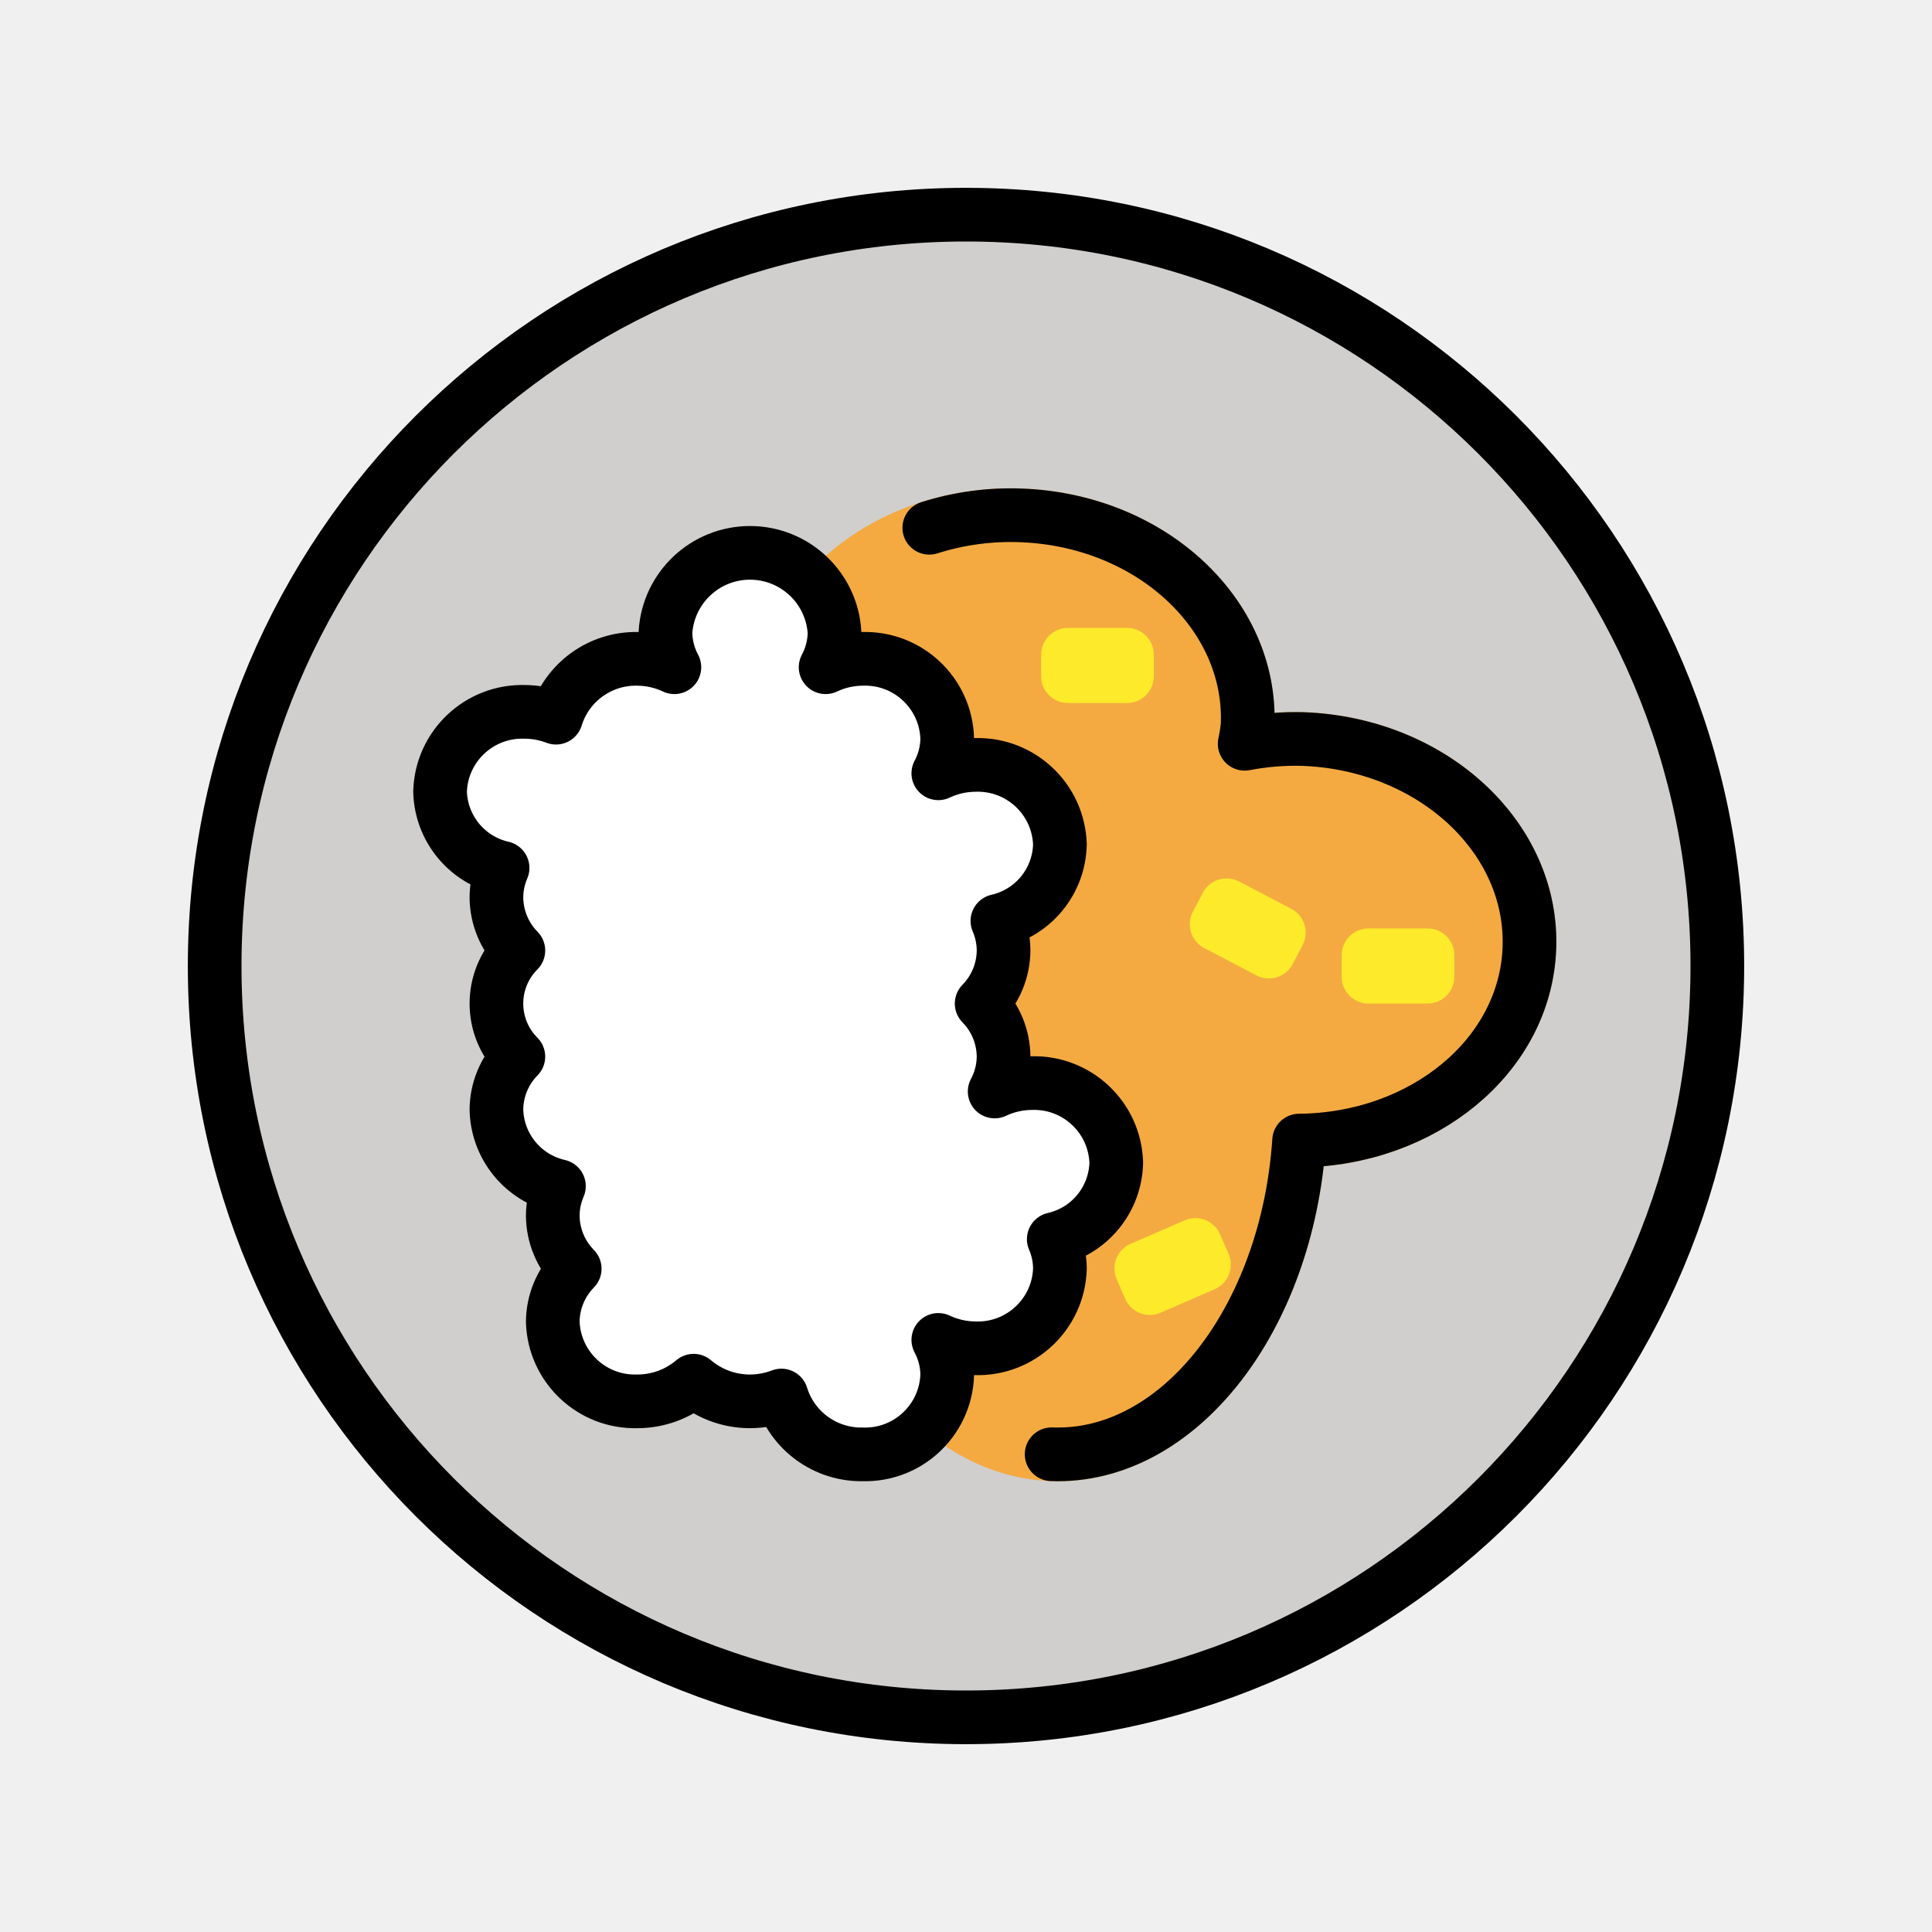
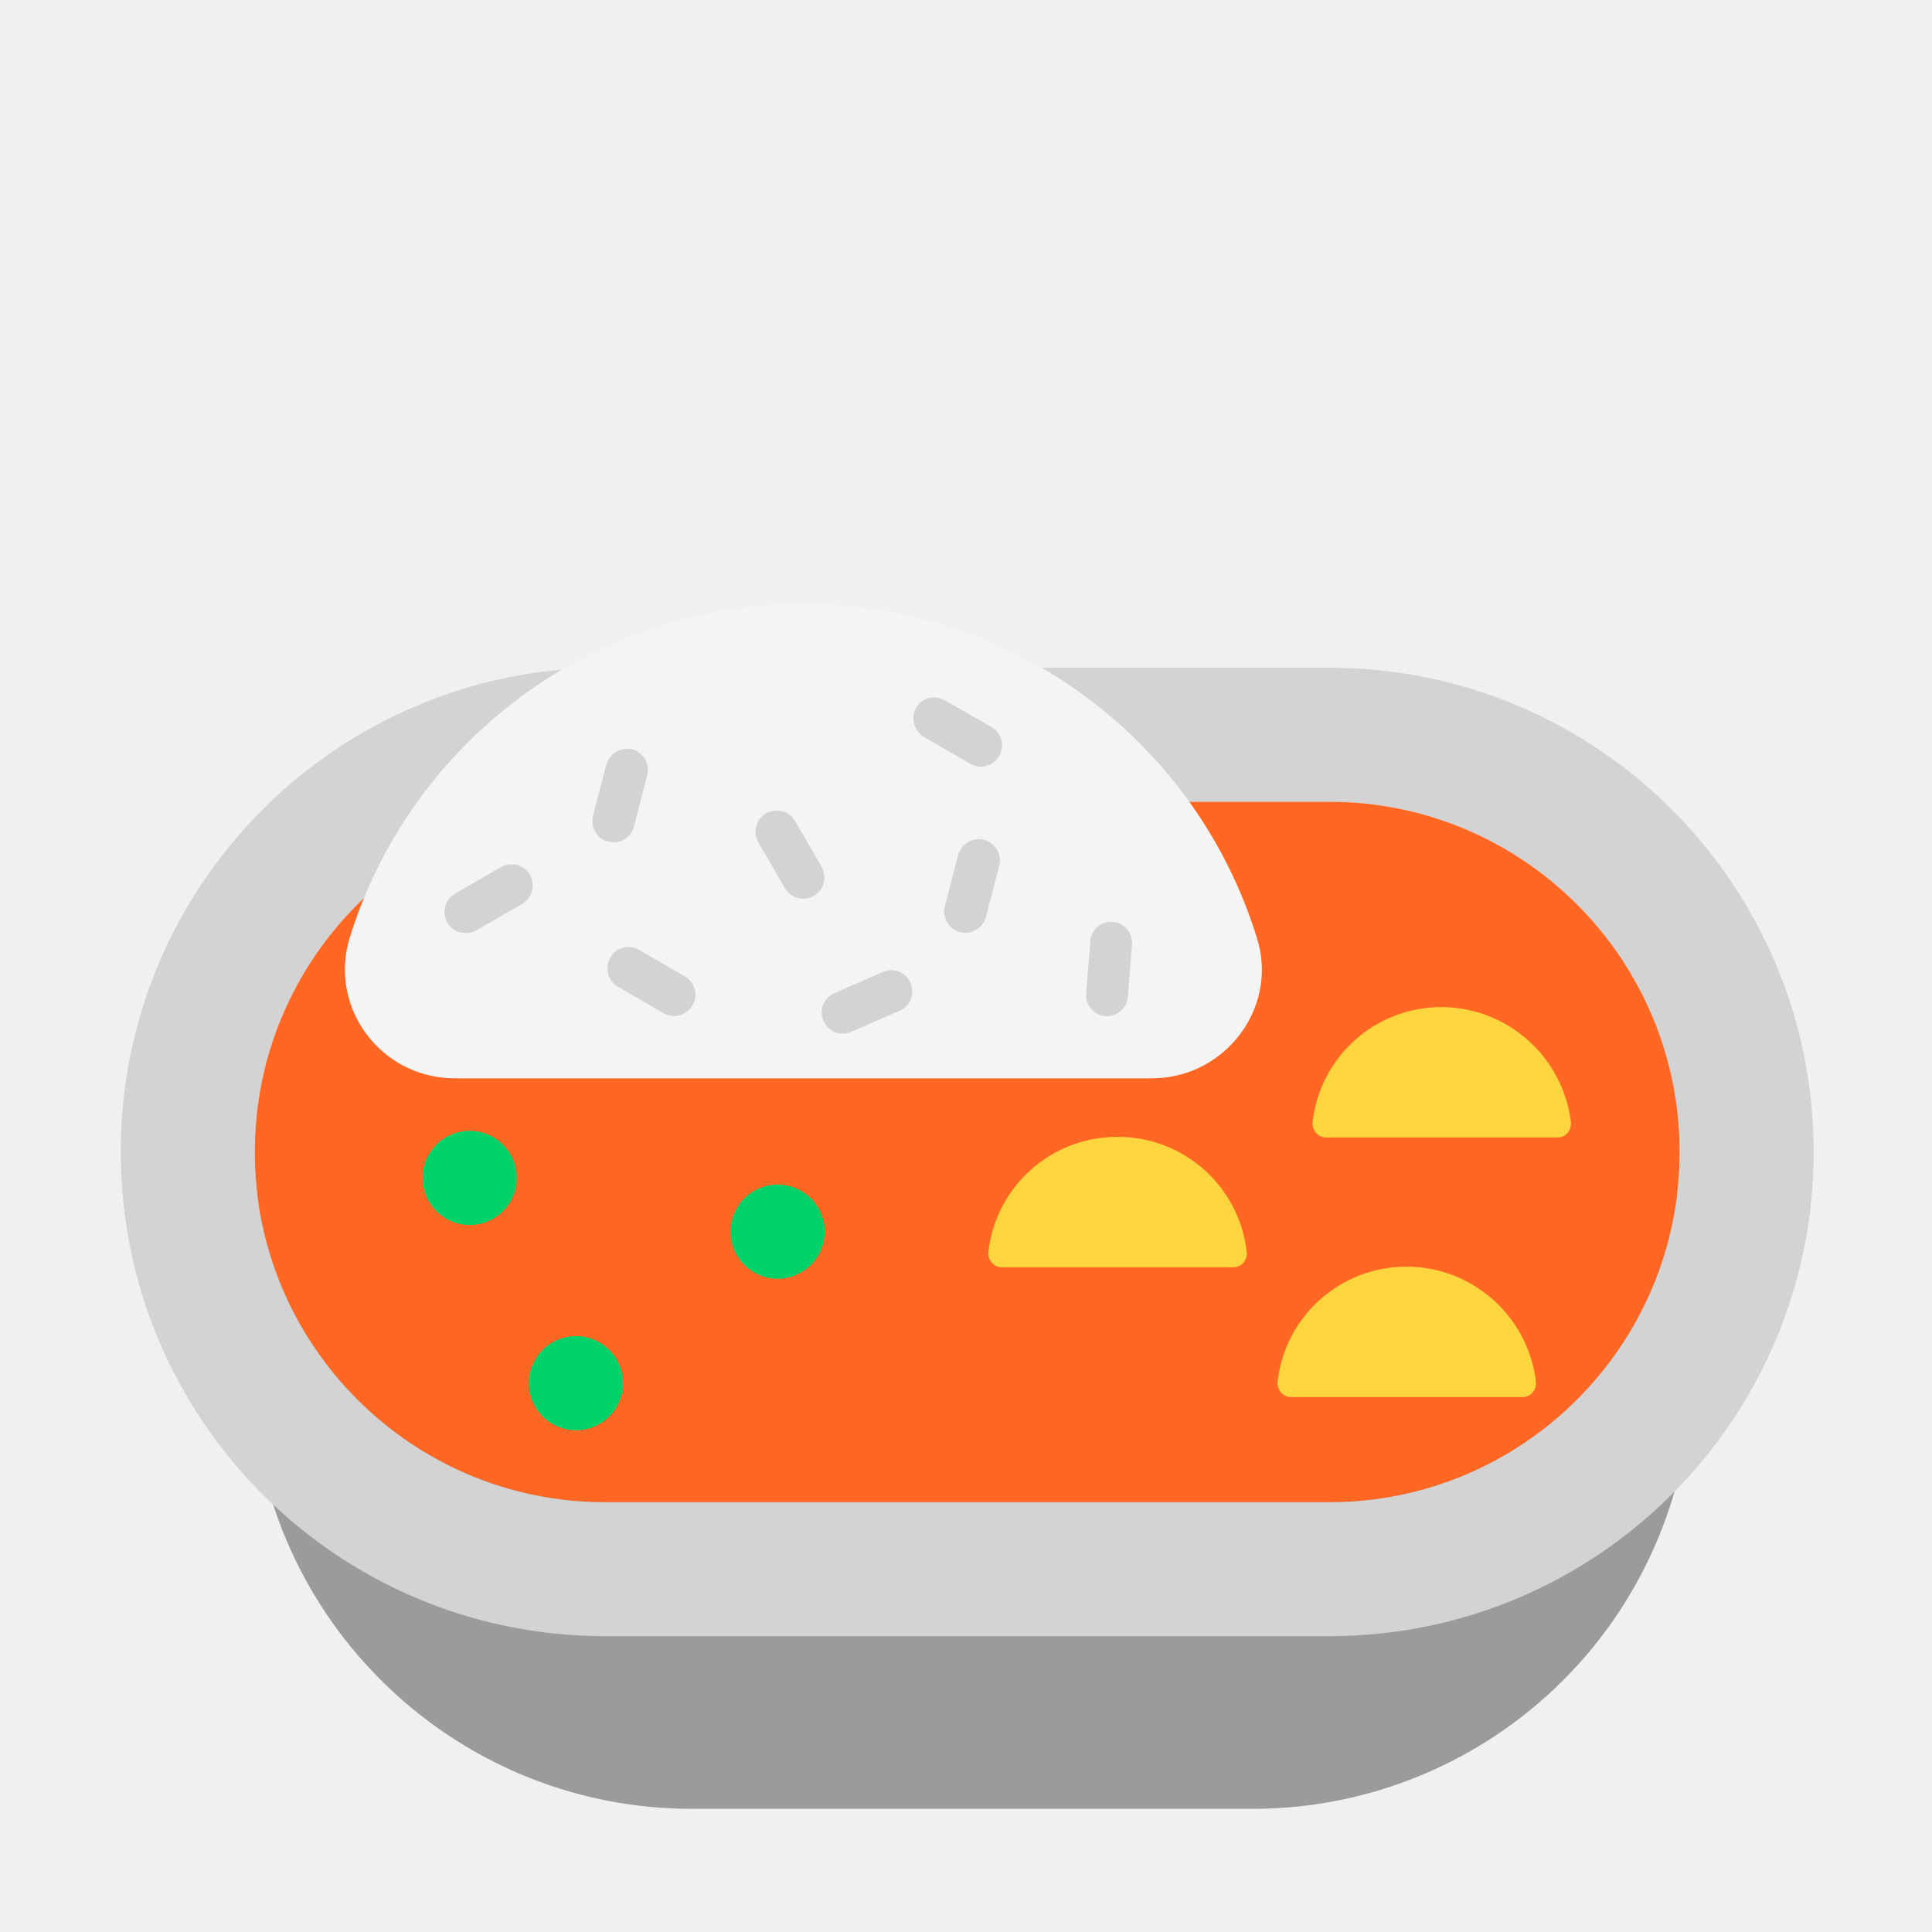
- <svg xmlns="http://www.w3.org/2000/svg" id="emoji" viewBox="0 0 72 72">
-   <g id="color">
-     <circle cx="36" cy="36" r="28" fill="#d0cfce" />
-     <path fill="#f4aa41" stroke="#f4aa41" stroke-miterlimit="10" stroke-width="2" d="M56.994,35.361c.171-4.139-3.606-7.641-8.435-7.821a10.047,10.047,0,0,0-2.175.178,6.341,6.341,0,0,0,.11-.69c.171-4.139-3.606-7.641-8.435-7.822s-8.882,3.029-9.053,7.168a7.413,7.413,0,0,0,4.503,6.822,15.84,15.84,0,0,0-2.548,8.189c-.284,6.895,3.4,12.63,8.229,12.811,4.719.176,8.774-5.02,9.223-11.69C53.028,42.464,56.83,39.362,56.994,35.361Z" />
-     <path fill="#fff" d="M41.6,43.329a3.062,3.062,0,0,0-3.15-2.965,3.275,3.275,0,0,0-1.382.313A2.794,2.794,0,0,0,37.4,39.377,2.85,2.85,0,0,0,36.583,37.4,2.85,2.85,0,0,0,37.4,35.423a2.799,2.799,0,0,0-.23-1.102A2.994,2.994,0,0,0,39.5,31.471a3.062,3.062,0,0,0-3.15-2.965,3.275,3.275,0,0,0-1.382.313,2.795,2.795,0,0,0,.332-1.301,3.062,3.062,0,0,0-3.15-2.965,3.275,3.275,0,0,0-1.382.313A2.794,2.794,0,0,0,31.1,23.565a3.156,3.156,0,0,0-6.3,0,2.794,2.794,0,0,0,.332,1.301,3.275,3.275,0,0,0-1.382-.313,3.115,3.115,0,0,0-3.029,2.193,3.306,3.306,0,0,0-1.171-.217,3.062,3.062,0,0,0-3.15,2.965,2.994,2.994,0,0,0,2.33,2.851,2.8,2.8,0,0,0-.23,1.102,2.85,2.85,0,0,0,.818,1.976,2.798,2.798,0,0,0,0,3.953A2.85,2.85,0,0,0,18.5,41.353a2.994,2.994,0,0,0,2.33,2.851,2.8,2.8,0,0,0-.23,1.102,2.85,2.85,0,0,0,.818,1.976A2.85,2.85,0,0,0,20.6,49.259a3.062,3.062,0,0,0,3.15,2.965,3.237,3.237,0,0,0,2.1-.769,3.237,3.237,0,0,0,2.1.769,3.304,3.304,0,0,0,1.171-.217A3.115,3.115,0,0,0,32.15,54.2a3.062,3.062,0,0,0,3.15-2.965,2.794,2.794,0,0,0-.332-1.301,3.275,3.275,0,0,0,1.382.313,3.062,3.062,0,0,0,3.15-2.965,2.8,2.8,0,0,0-.23-1.102A2.994,2.994,0,0,0,41.6,43.329Z" />
-     <rect x="38.8" y="23.4" rx="1" width="4.2" height="2.8" fill="#fcea2b" />
-     <rect x="44.4" y="33.2" rx="1" width="4.2" height="2.8" transform="translate(21.3601 -17.6245) rotate(27.6423)" fill="#fcea2b" />
-     <rect x="41.6" y="45.8" rx="1" width="4.2" height="2.8" transform="translate(-15.1742 21.2894) rotate(-23.4507)" fill="#fcea2b" />
-     <rect x="50" y="34.6" rx="1" width="4.2" height="2.8" fill="#fcea2b" />
-   </g>
-   <g id="line">
-     <circle cx="36" cy="36" r="28" fill="none" stroke="#000" stroke-miterlimit="10" stroke-width="2" />
-     <path fill="none" stroke="#000" stroke-linecap="round" stroke-linejoin="round" stroke-width="2" d="M41.6,43.329a3.062,3.062,0,0,0-3.15-2.965,3.275,3.275,0,0,0-1.382.313A2.794,2.794,0,0,0,37.4,39.377,2.85,2.85,0,0,0,36.583,37.4,2.85,2.85,0,0,0,37.4,35.423a2.799,2.799,0,0,0-.23-1.102A2.994,2.994,0,0,0,39.5,31.471a3.062,3.062,0,0,0-3.15-2.965,3.275,3.275,0,0,0-1.382.313,2.795,2.795,0,0,0,.332-1.301,3.062,3.062,0,0,0-3.15-2.965,3.275,3.275,0,0,0-1.382.313A2.794,2.794,0,0,0,31.1,23.565a3.156,3.156,0,0,0-6.3,0,2.794,2.794,0,0,0,.332,1.301,3.275,3.275,0,0,0-1.382-.313,3.115,3.115,0,0,0-3.029,2.193,3.306,3.306,0,0,0-1.171-.217,3.062,3.062,0,0,0-3.15,2.965,2.994,2.994,0,0,0,2.33,2.851,2.8,2.8,0,0,0-.23,1.102,2.85,2.85,0,0,0,.818,1.976,2.798,2.798,0,0,0,0,3.953A2.85,2.85,0,0,0,18.5,41.353a2.994,2.994,0,0,0,2.33,2.851,2.8,2.8,0,0,0-.23,1.102,2.85,2.85,0,0,0,.818,1.976A2.85,2.85,0,0,0,20.6,49.259a3.062,3.062,0,0,0,3.15,2.965,3.237,3.237,0,0,0,2.1-.769,3.237,3.237,0,0,0,2.1.769,3.304,3.304,0,0,0,1.171-.217A3.115,3.115,0,0,0,32.15,54.2a3.062,3.062,0,0,0,3.15-2.965,2.794,2.794,0,0,0-.332-1.301,3.275,3.275,0,0,0,1.382.313,3.062,3.062,0,0,0,3.15-2.965,2.8,2.8,0,0,0-.23-1.102A2.994,2.994,0,0,0,41.6,43.329Z" />
-     <path fill="none" stroke="#000" stroke-linecap="round" stroke-linejoin="round" stroke-width="2" d="M39.191,54.196c4.719.176,8.774-5.02,9.223-11.69,4.615-.041,8.416-3.143,8.581-7.144.171-4.139-3.606-7.641-8.435-7.821a10.047,10.047,0,0,0-2.175.178,6.341,6.341,0,0,0,.11-.69c.171-4.139-3.606-7.641-8.435-7.822a10.012,10.012,0,0,0-3.428.462" />
+ <svg xmlns="http://www.w3.org/2000/svg" width="1em" height="1em" viewBox="0 0 32 32">
+   <g fill="none">
+     <path fill="#9b9b9b" d="M20.74 29.96h-9.28c-4.02 0-7.29-3.26-7.29-7.29v-2.88h23.85v2.88a7.27 7.27 0 0 1-7.28 7.29" />
+     <path fill="#d3d3d3" d="M22.02 13.28c3.2 0 5.8 2.6 5.8 5.8s-2.6 5.8-5.8 5.8h-12c-3.2 0-5.8-2.6-5.8-5.8s2.6-5.8 5.8-5.8zm0-2.22h-12A8.02 8.02 0 0 0 2 19.08a8.02 8.02 0 0 0 8.02 8.02h12a8.02 8.02 0 0 0 8.02-8.02a8.02 8.02 0 0 0-8.02-8.02" />
+     <path fill="#ff6723" d="M22.02 13.28c3.2 0 5.8 2.6 5.8 5.8s-2.6 5.8-5.8 5.8h-12c-3.2 0-5.8-2.6-5.8-5.8s2.6-5.8 5.8-5.8z" />
+     <path fill="#f4f4f4" d="M13.31 10c-3.54 0-6.53 2.33-7.52 5.54c-.35 1.16.53 2.32 1.74 2.32h11.55c1.21 0 2.1-1.17 1.74-2.32A7.86 7.86 0 0 0 13.31 10" />
+     <path fill="#fcd53f" d="M23.88 16.68c-1.11 0-2.02.83-2.14 1.91c-.01.13.09.25.22.25h3.84c.13 0 .23-.11.22-.25a2.17 2.17 0 0 0-2.14-1.91m-5.37 2.15c-1.11 0-2.02.83-2.14 1.91c-.01.13.09.25.22.25h3.84c.13 0 .23-.11.22-.25a2.147 2.147 0 0 0-2.14-1.91m2.65 4.06a2.147 2.147 0 0 1 2.14-1.91c1.1 0 2.02.84 2.14 1.91c.01.14-.09.25-.22.25h-3.84c-.13 0-.23-.12-.22-.25" />
+     <path fill="#d3d3d3" d="m15.31 12.21l.76.44c.17.1.38.04.48-.13s.04-.38-.13-.48l-.77-.44a.35.35 0 0 0-.48.13c-.09.16-.03.38.14.48m-2.14 1.39l.44.76c.09.17.04.38-.13.48c-.17.09-.38.04-.48-.13l-.44-.76a.357.357 0 0 1 .13-.48c.17-.09.38-.04.48.13m-4.52 1.37l-.76.44c-.17.09-.39.04-.48-.13c-.1-.17-.04-.38.13-.48l.76-.44c.17-.09.38-.04.48.13c.09.17.04.38-.13.48m5.17 1.48l.8-.35c.18-.08.38 0 .46.18s0 .38-.18.46l-.8.35c-.18.08-.38 0-.46-.18s0-.38.18-.46m4.24-.86l-.07.87c-.01.19.13.36.32.37s.36-.13.37-.32l.07-.87a.347.347 0 0 0-.32-.37a.34.34 0 0 0-.37.32m-7.07 1.19l-.76-.44a.354.354 0 0 1-.12-.48c.09-.17.31-.22.47-.13l.76.44c.17.1.23.31.13.48s-.31.23-.48.13m-.95-4.11l-.22.85c-.04.19.07.38.26.42c.18.05.37-.06.42-.25l.22-.85a.357.357 0 0 0-.25-.43a.37.37 0 0 0-.43.26m5.61 2.34l.22-.85c.05-.18.24-.3.43-.25c.18.05.3.24.25.43l-.22.85c-.05.18-.24.3-.43.25a.357.357 0 0 1-.25-.43" />
+     <path fill="#00d26a" d="M7.78 20.29a.78.78 0 1 0 0-1.56a.78.78 0 0 0 0 1.56m5.1.89a.78.78 0 1 0 0-1.56a.78.78 0 0 0 0 1.56m-2.56 1.73a.78.78 0 1 1-1.56 0a.78.78 0 0 1 1.56 0" />
  </g>
</svg>
